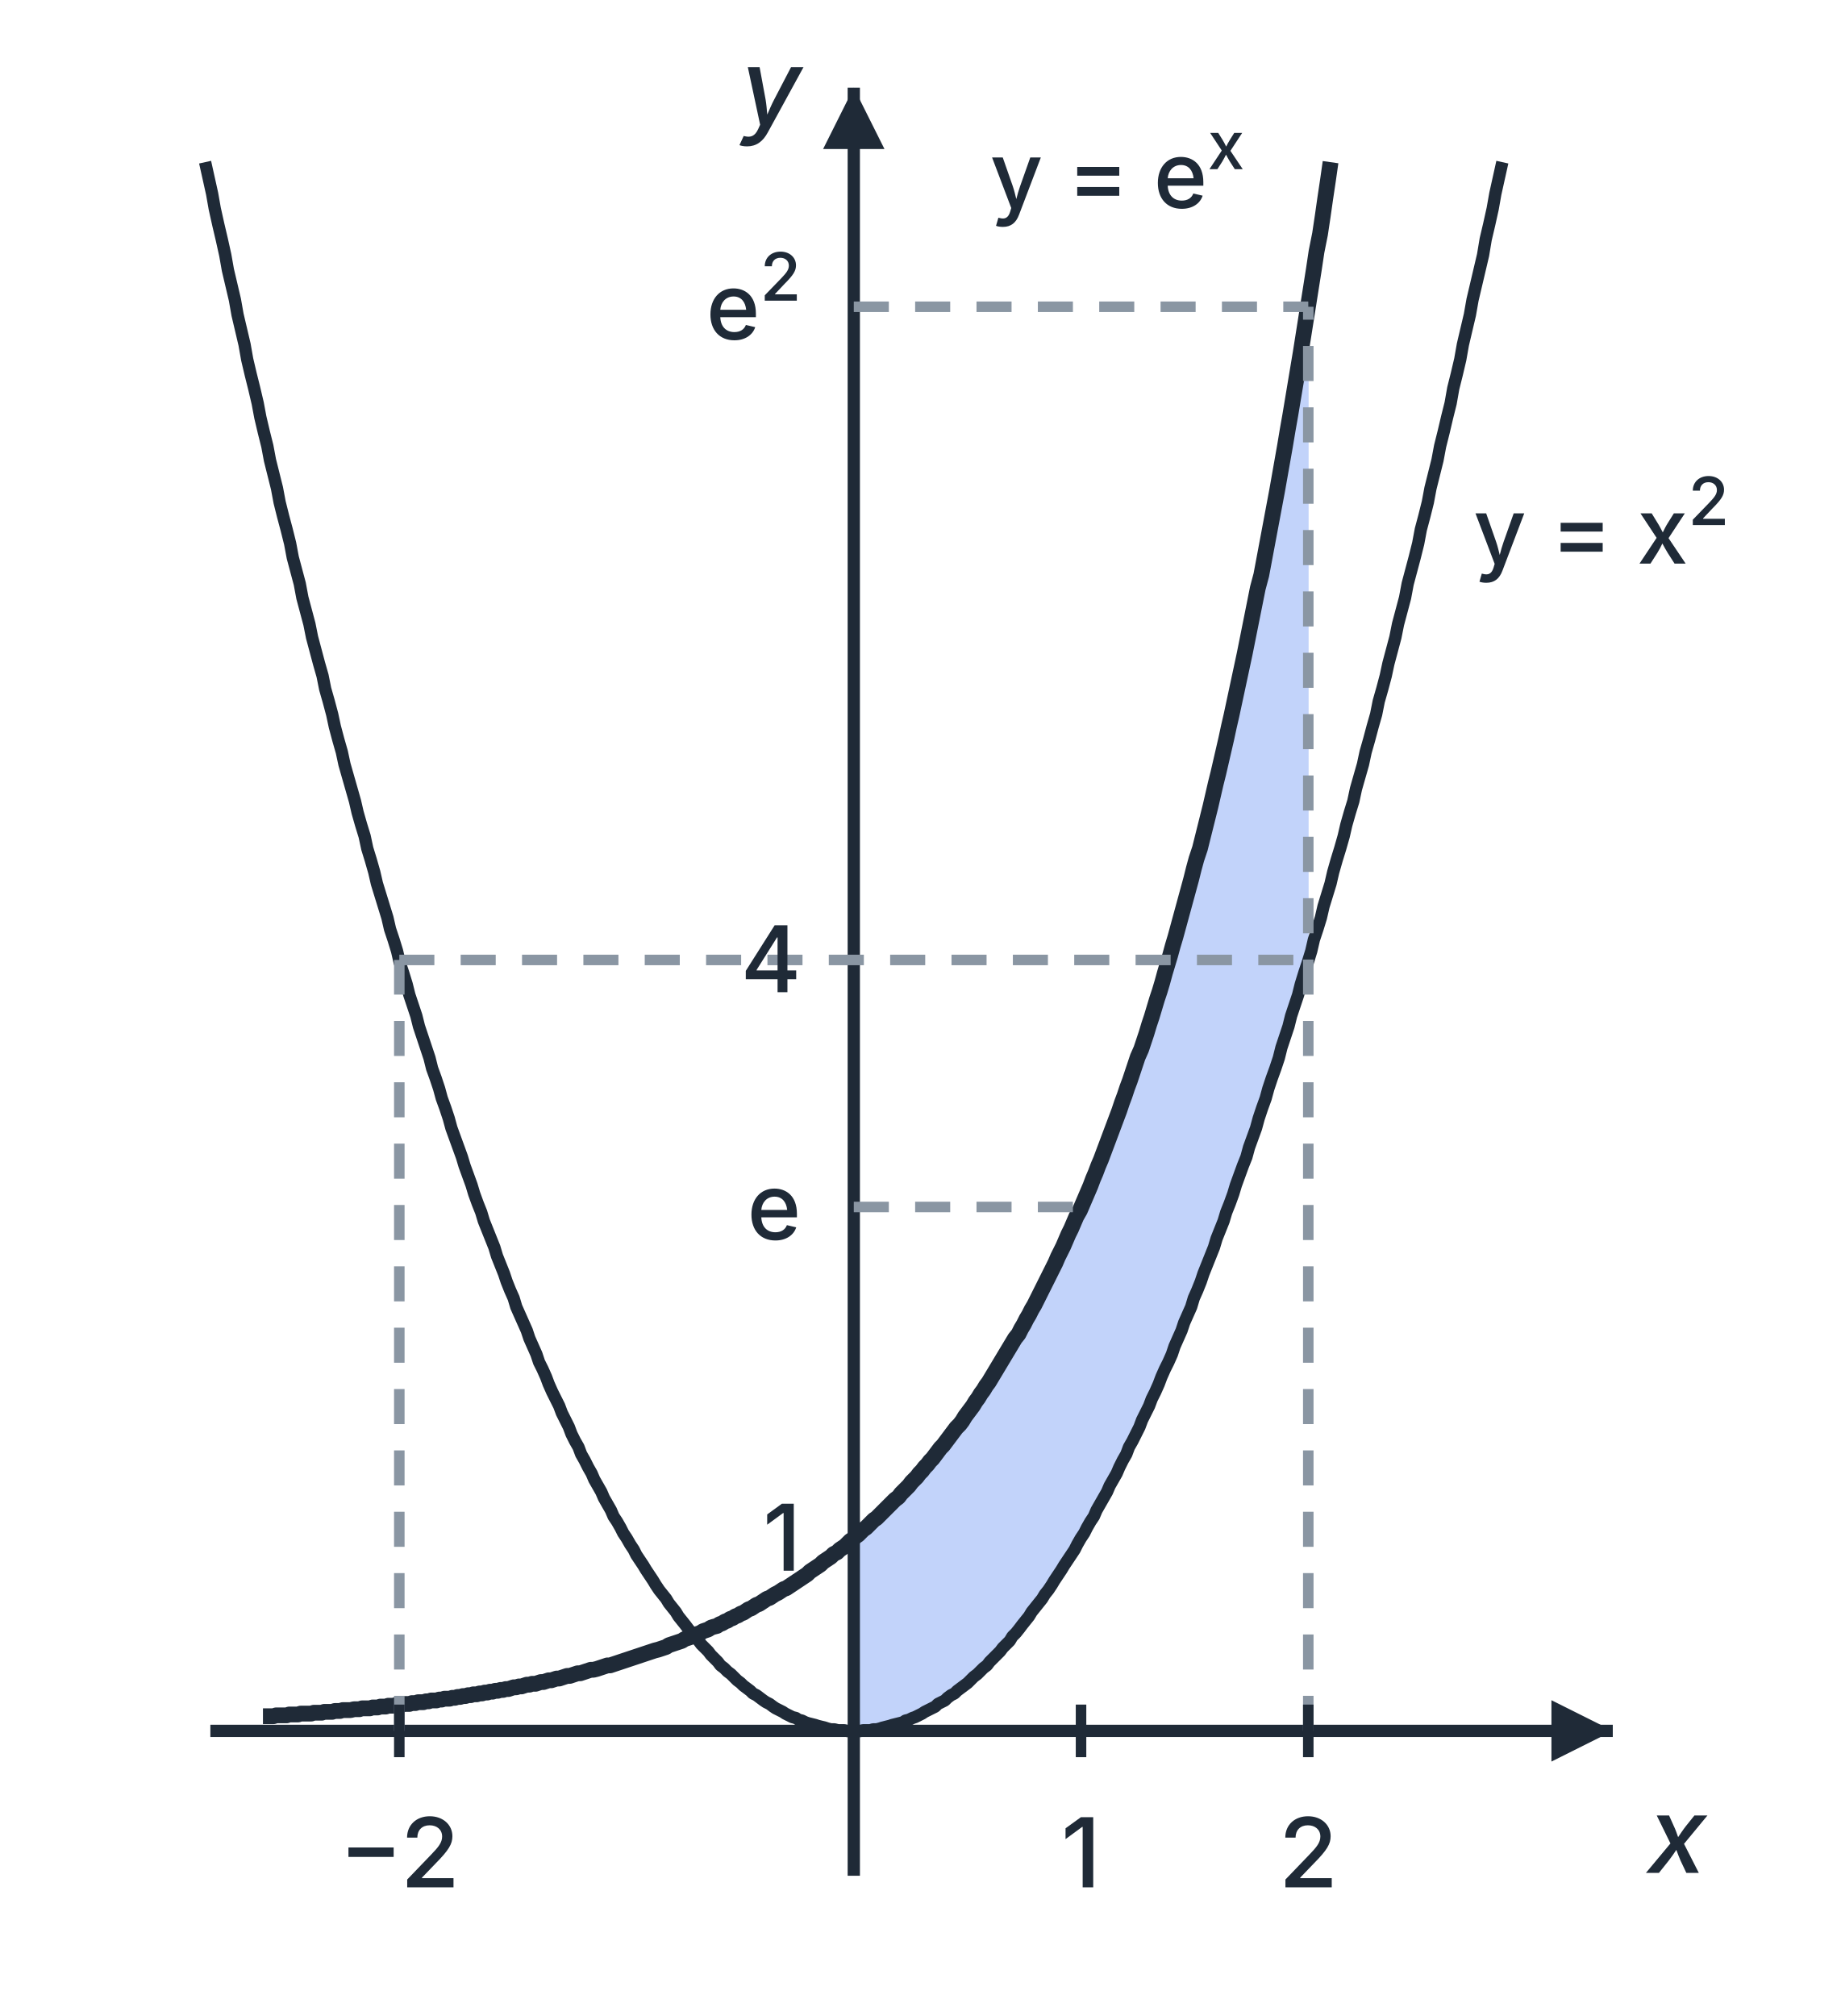
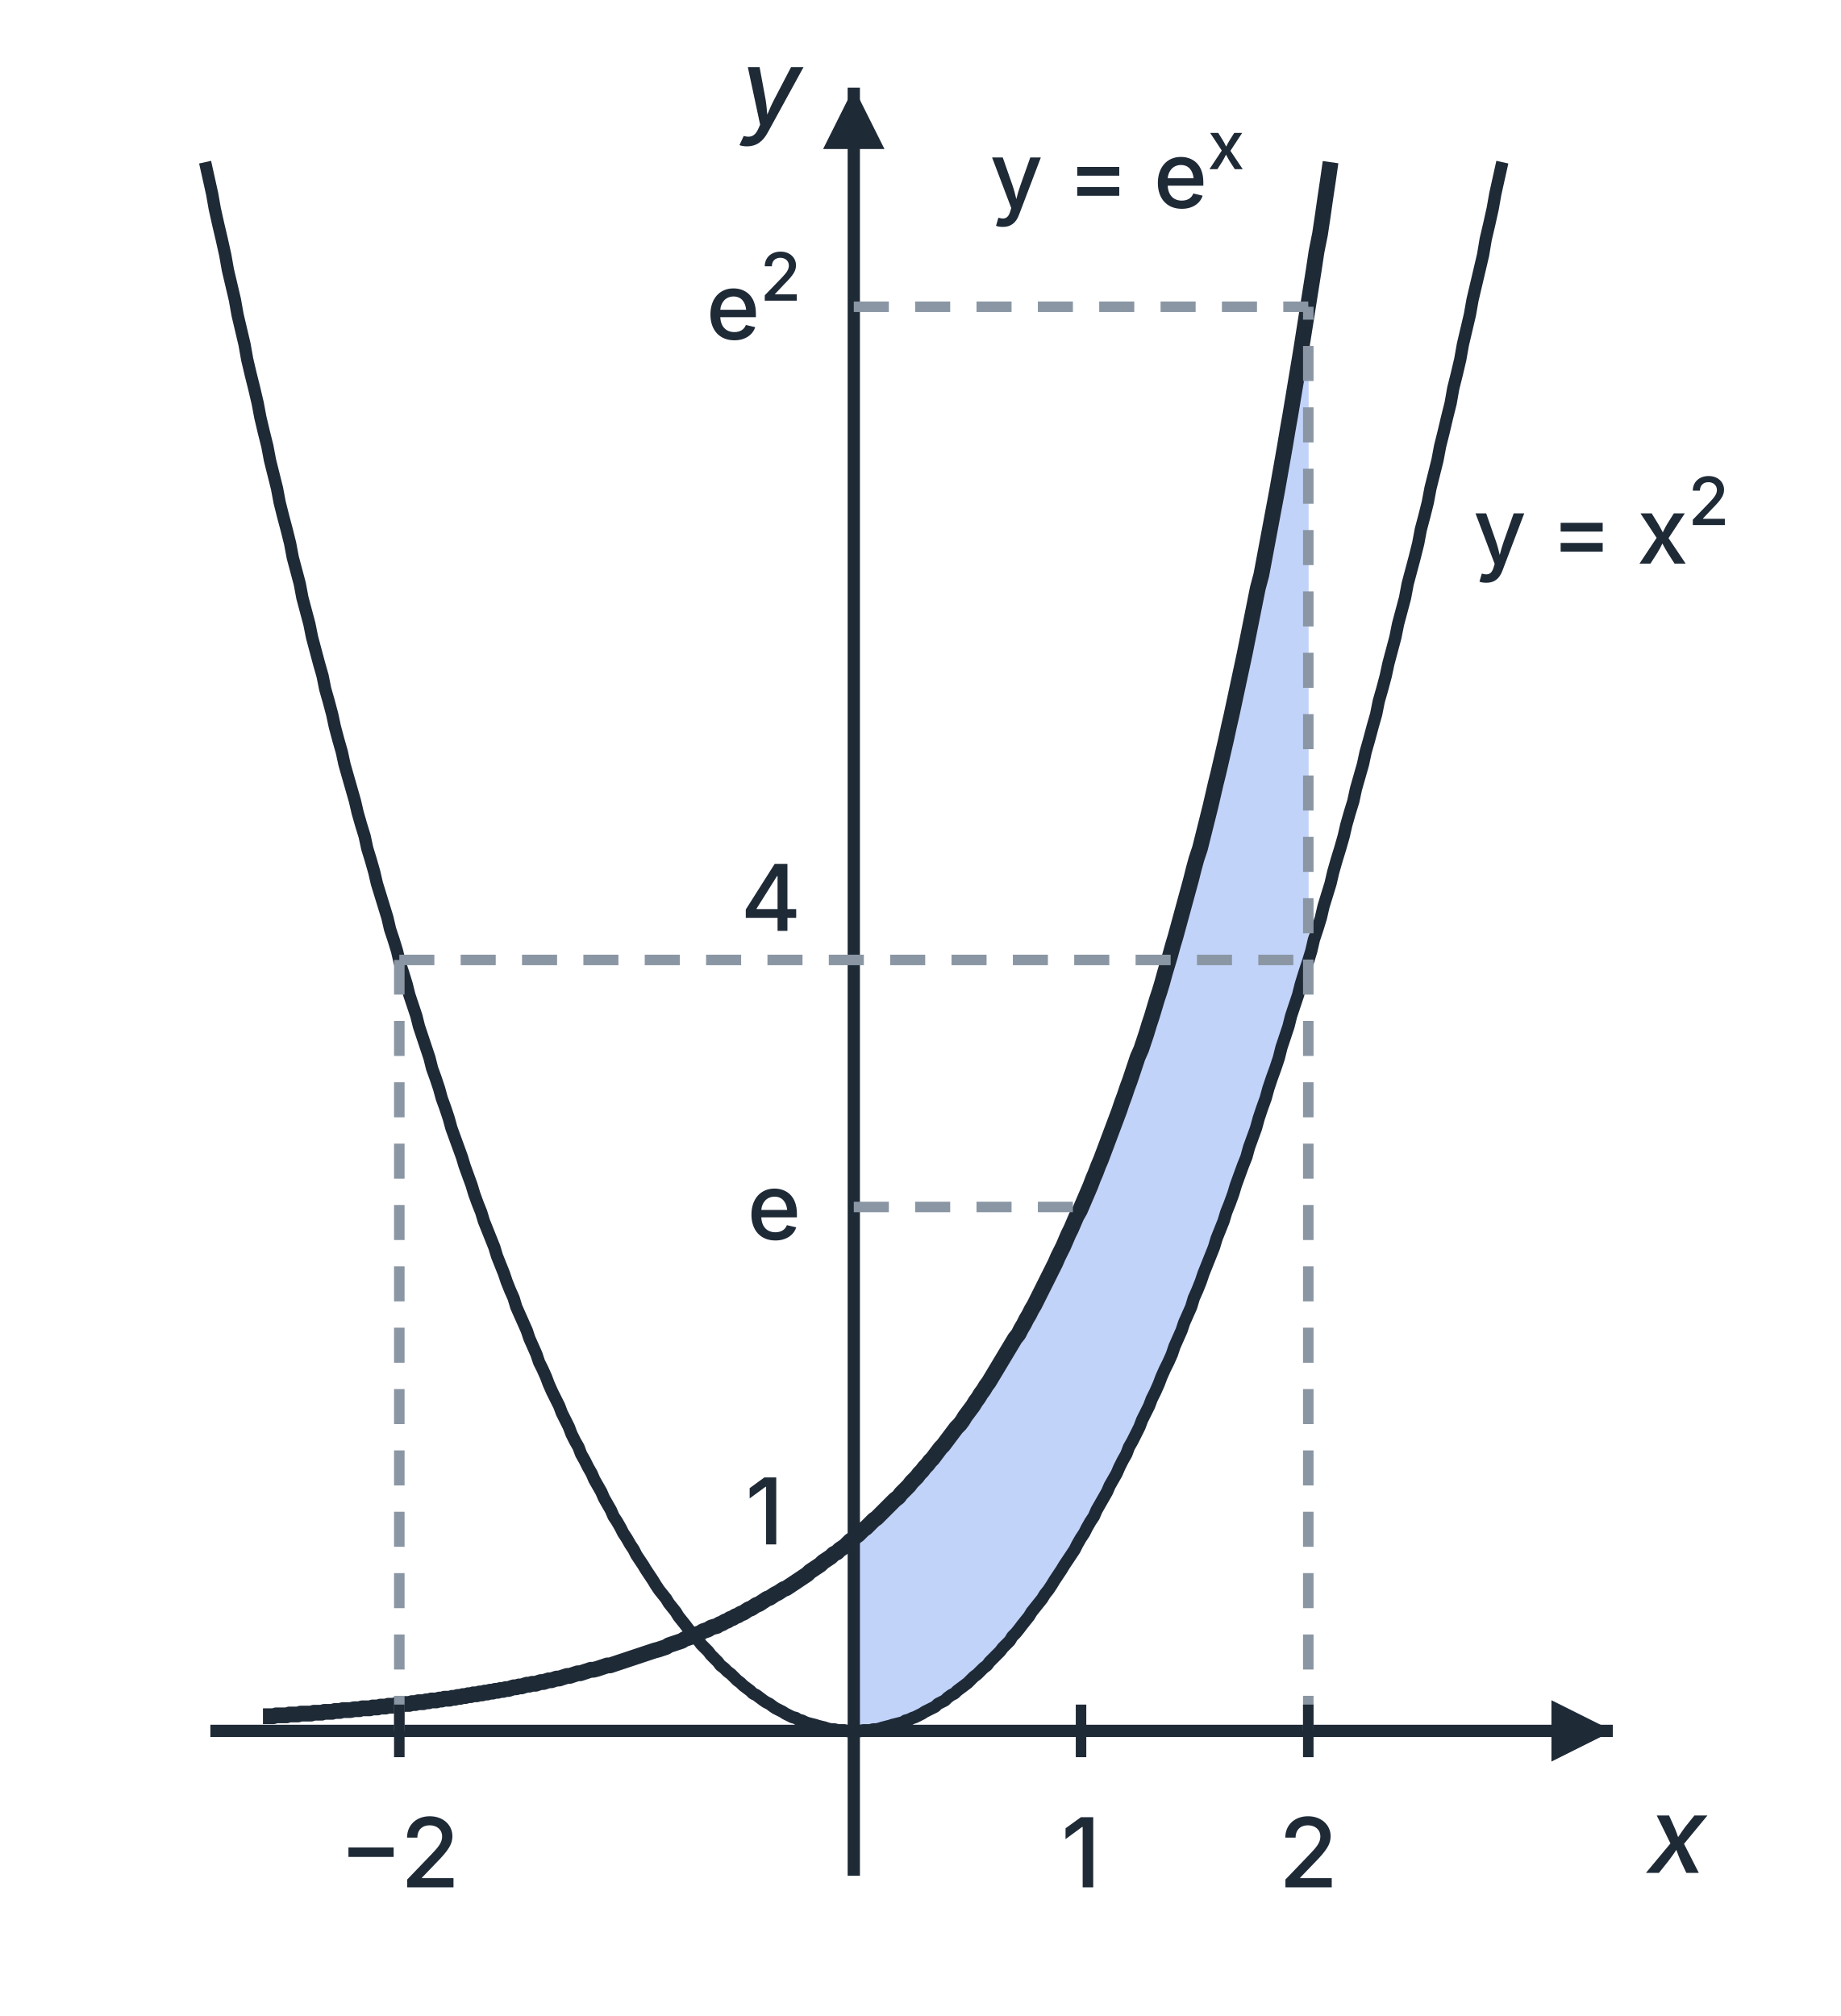
<svg xmlns="http://www.w3.org/2000/svg" viewBox="0 0 210 230" width="210" height="230" font-family="Inter, Arial, sans-serif">
  <polygon points="97.4,175.5 97.7,175.3 97.9,175.0 98.2,174.8 98.4,174.6 98.7,174.4 99.0,174.1 99.2,173.9 99.5,173.7 99.7,173.4 100.0,173.2 100.3,172.9 100.5,172.7 100.8,172.4 101.0,172.2 101.3,171.9 101.6,171.7 101.8,171.4 102.1,171.1 102.3,170.9 102.6,170.6 102.9,170.3 103.1,170.1 103.4,169.8 103.6,169.5 103.9,169.2 104.1,169.0 104.4,168.7 104.7,168.4 104.9,168.1 105.2,167.8 105.4,167.5 105.7,167.2 106.0,166.9 106.2,166.6 106.5,166.3 106.7,166.0 107.0,165.6 107.3,165.3 107.5,165.0 107.8,164.7 108.0,164.3 108.3,164.0 108.6,163.7 108.8,163.3 109.1,163.0 109.3,162.6 109.6,162.3 109.9,161.9 110.1,161.6 110.4,161.2 110.6,160.9 110.9,160.5 111.1,160.1 111.4,159.7 111.7,159.4 111.9,159.0 112.2,158.6 112.4,158.2 112.7,157.8 113.0,157.4 113.2,157.0 113.5,156.6 113.7,156.2 114.0,155.8 114.3,155.4 114.5,154.9 114.8,154.5 115.0,154.1 115.3,153.6 115.6,153.2 115.8,152.7 116.1,152.3 116.3,151.8 116.6,151.4 116.9,150.9 117.1,150.5 117.4,150.0 117.6,149.5 117.9,149.0 118.1,148.5 118.4,148.0 118.7,147.5 118.9,147.0 119.2,146.5 119.4,146.0 119.7,145.5 120.0,145.0 120.2,144.5 120.5,143.9 120.7,143.4 121.0,142.8 121.3,142.3 121.5,141.7 121.8,141.2 122.0,140.6 122.3,140.0 122.6,139.5 122.8,138.9 123.1,138.3 123.3,137.7 123.6,137.1 123.9,136.5 124.1,135.9 124.4,135.3 124.6,134.6 124.9,134.0 125.1,133.4 125.4,132.7 125.7,132.1 125.9,131.4 126.2,130.8 126.4,130.1 126.7,129.4 127.0,128.7 127.2,128.0 127.5,127.3 127.7,126.6 128.0,125.9 128.3,125.2 128.5,124.5 128.8,123.7 129.0,123.0 129.3,122.2 129.6,121.5 129.8,120.7 130.1,120.0 130.3,119.2 130.6,118.4 130.9,117.6 131.1,116.8 131.4,116.0 131.6,115.2 131.9,114.3 132.1,113.5 132.4,112.7 132.7,111.8 132.9,110.9 133.2,110.1 133.4,109.2 133.7,108.3 134.0,107.4 134.2,106.5 134.5,105.6 134.7,104.7 135.0,103.7 135.3,102.8 135.5,101.8 135.8,100.9 136.0,99.9 136.3,98.9 136.6,97.9 136.8,96.9 137.1,95.9 137.3,94.9 137.6,93.9 137.9,92.8 138.1,91.8 138.4,90.7 138.6,89.6 138.9,88.6 139.1,87.5 139.4,86.4 139.7,85.2 139.9,84.1 140.2,83.0 140.4,81.8 140.7,80.7 141.0,79.5 141.2,78.3 141.5,77.1 141.7,75.9 142.0,74.7 142.3,73.4 142.5,72.2 142.8,70.9 143.0,69.7 143.3,68.4 143.6,67.1 143.8,65.8 144.1,64.4 144.3,63.1 144.6,61.8 144.9,60.4 145.1,59.0 145.4,57.6 145.6,56.2 145.9,54.8 146.1,53.4 146.4,51.9 146.7,50.5 146.9,49.0 147.2,47.5 147.4,46.0 147.7,44.5 148.0,42.9 148.2,41.4 148.5,39.8 148.7,38.2 149.0,36.6 149.3,35.0 149.3,109.5 149.0,110.4 148.7,111.3 148.5,112.1 148.2,113.0 148.0,113.9 147.7,114.7 147.4,115.6 147.2,116.4 146.9,117.3 146.7,118.1 146.4,118.9 146.1,119.8 145.9,120.6 145.6,121.4 145.4,122.2 145.1,123.0 144.9,123.8 144.6,124.6 144.3,125.4 144.1,126.2 143.8,127.0 143.6,127.8 143.3,128.6 143.0,129.4 142.8,130.1 142.5,130.9 142.3,131.7 142.0,132.4 141.7,133.2 141.5,133.9 141.2,134.7 141.0,135.4 140.7,136.1 140.4,136.9 140.2,137.6 139.9,138.3 139.7,139.1 139.4,139.8 139.1,140.5 138.9,141.2 138.6,141.9 138.4,142.6 138.1,143.3 137.9,144.0 137.6,144.6 137.3,145.3 137.1,146.0 136.8,146.7 136.6,147.3 136.3,148.0 136.0,148.7 135.8,149.3 135.5,150.0 135.3,150.6 135.0,151.2 134.7,151.9 134.5,152.5 134.2,153.1 134.0,153.8 133.7,154.4 133.4,155.0 133.2,155.6 132.9,156.2 132.7,156.8 132.4,157.4 132.1,158.0 131.9,158.6 131.6,159.2 131.4,159.7 131.1,160.3 130.9,160.9 130.6,161.4 130.3,162.0 130.1,162.6 129.8,163.1 129.6,163.7 129.3,164.2 129.0,164.7 128.8,165.3 128.5,165.8 128.3,166.3 128.0,166.9 127.7,167.4 127.5,167.9 127.2,168.4 127.0,168.9 126.7,169.4 126.4,169.9 126.2,170.4 125.9,170.9 125.7,171.3 125.4,171.8 125.1,172.3 124.9,172.8 124.6,173.2 124.4,173.7 124.1,174.1 123.9,174.6 123.6,175.0 123.3,175.5 123.1,175.9 122.8,176.4 122.6,176.8 122.3,177.2 122.0,177.6 121.8,178.0 121.5,178.5 121.3,178.9 121.0,179.3 120.7,179.7 120.5,180.1 120.2,180.4 120.0,180.8 119.7,181.2 119.4,181.6 119.2,182.0 118.9,182.3 118.7,182.7 118.4,183.0 118.1,183.4 117.9,183.7 117.6,184.1 117.4,184.4 117.1,184.8 116.9,185.1 116.6,185.4 116.3,185.8 116.1,186.1 115.8,186.4 115.6,186.7 115.3,187.0 115.0,187.3 114.8,187.6 114.5,187.9 114.3,188.2 114.0,188.5 113.7,188.7 113.5,189.0 113.2,189.3 113.0,189.6 112.7,189.8 112.4,190.1 112.2,190.3 111.9,190.6 111.7,190.8 111.4,191.1 111.1,191.3 110.9,191.5 110.6,191.8 110.4,192.0 110.1,192.2 109.9,192.4 109.6,192.6 109.3,192.8 109.1,193.0 108.8,193.2 108.6,193.4 108.3,193.6 108.0,193.8 107.8,194.0 107.5,194.1 107.3,194.3 107.0,194.5 106.7,194.6 106.5,194.8 106.2,194.9 106.0,195.1 105.7,195.2 105.4,195.4 105.2,195.5 104.9,195.6 104.7,195.7 104.4,195.9 104.1,196.0 103.9,196.1 103.6,196.2 103.4,196.3 103.1,196.4 102.9,196.5 102.6,196.6 102.3,196.7 102.1,196.8 101.8,196.8 101.6,196.9 101.3,197.0 101.0,197.0 100.8,197.1 100.5,197.2 100.3,197.2 100.0,197.3 99.7,197.3 99.5,197.3 99.2,197.4 99.0,197.4 98.7,197.4 98.4,197.4 98.2,197.5 97.9,197.5 97.7,197.5 97.4,197.5" fill="#2563eb" fill-opacity="0.28" stroke="none" />
  <line x1="24.0" y1="197.472" x2="184.0" y2="197.472" stroke="#1f2a37" stroke-width="1.4" />
  <path d="M184.0,197.472 l-7,-3.5 v7 z" fill="#1f2a37" />
  <line x1="97.407" y1="214.0" x2="97.407" y2="10.0" stroke="#1f2a37" stroke-width="1.4" />
  <path d="M97.407,10.0 l-3.5,7 h7 z" fill="#1f2a37" />
  <text x="188.0" y="213.672" text-anchor="start" font-size="12" fill="#1f2a37" font-weight="500" font-style="italic">x</text>
  <text x="91.407" y="14.2" text-anchor="end" font-size="12" fill="#1f2a37" font-weight="500" font-style="italic">y</text>
  <polyline points="30.0,195.8 30.3,195.8 30.6,195.8 30.9,195.8 31.2,195.8 31.5,195.7 31.8,195.7 32.1,195.7 32.4,195.7 32.7,195.7 33.0,195.6 33.3,195.6 33.7,195.6 34.0,195.6 34.3,195.5 34.6,195.5 34.9,195.5 35.2,195.5 35.5,195.5 35.8,195.4 36.1,195.4 36.4,195.4 36.7,195.4 37.0,195.3 37.3,195.3 37.6,195.3 37.9,195.3 38.2,195.2 38.5,195.2 38.8,195.2 39.1,195.1 39.4,195.1 39.7,195.1 40.0,195.1 40.4,195.0 40.7,195.0 41.0,195.0 41.3,194.9 41.6,194.9 41.9,194.9 42.2,194.9 42.5,194.8 42.8,194.8 43.1,194.8 43.4,194.7 43.7,194.7 44.0,194.7 44.3,194.6 44.6,194.6 44.9,194.6 45.2,194.5 45.5,194.5 45.8,194.5 46.1,194.4 46.4,194.4 46.7,194.4 47.0,194.3 47.4,194.3 47.7,194.2 48.0,194.2 48.3,194.2 48.6,194.1 48.9,194.1 49.2,194.0 49.5,194.0 49.8,194.0 50.1,193.9 50.4,193.9 50.7,193.8 51.0,193.8 51.3,193.8 51.6,193.7 51.9,193.7 52.2,193.6 52.5,193.6 52.8,193.5 53.1,193.5 53.4,193.4 53.7,193.4 54.0,193.3 54.4,193.3 54.7,193.2 55.0,193.2 55.3,193.1 55.6,193.1 55.9,193.0 56.2,193.0 56.5,192.9 56.8,192.9 57.1,192.8 57.4,192.8 57.7,192.7 58.0,192.7 58.3,192.6 58.6,192.5 58.9,192.5 59.2,192.4 59.5,192.4 59.8,192.3 60.1,192.2 60.4,192.2 60.7,192.1 61.1,192.1 61.4,192.0 61.7,191.9 62.0,191.9 62.3,191.8 62.6,191.7 62.9,191.7 63.2,191.6 63.5,191.5 63.8,191.5 64.1,191.4 64.4,191.3 64.7,191.2 65.0,191.2 65.3,191.1 65.6,191.0 65.9,190.9 66.2,190.9 66.5,190.8 66.8,190.7 67.1,190.6 67.4,190.5 67.7,190.5 68.1,190.4 68.4,190.3 68.7,190.2 69.0,190.1 69.3,190.0 69.6,190.0 69.9,189.9 70.2,189.8 70.5,189.7 70.8,189.6 71.1,189.5 71.4,189.4 71.7,189.3 72.0,189.2 72.3,189.1 72.6,189.0 72.9,188.9 73.2,188.8 73.5,188.7 73.8,188.6 74.1,188.5 74.4,188.4 74.7,188.3 75.1,188.2 75.4,188.1 75.7,188.0 76.0,187.9 76.3,187.7 76.6,187.6 76.9,187.5 77.2,187.4 77.5,187.3 77.8,187.2 78.1,187.0 78.4,186.9 78.7,186.8 79.0,186.7 79.3,186.5 79.6,186.4 79.9,186.3 80.2,186.1 80.5,186.0 80.8,185.9 81.1,185.7 81.4,185.6 81.8,185.5 82.1,185.3 82.4,185.2 82.7,185.0 83.0,184.9 83.3,184.7 83.6,184.6 83.9,184.4 84.2,184.3 84.5,184.1 84.8,184.0 85.1,183.8 85.4,183.6 85.7,183.5 86.0,183.3 86.3,183.1 86.6,183.0 86.9,182.8 87.2,182.6 87.5,182.4 87.8,182.3 88.1,182.1 88.4,181.9 88.8,181.7 89.1,181.5 89.4,181.3 89.7,181.2 90.0,181.0 90.3,180.8 90.6,180.6 90.9,180.4 91.2,180.2 91.5,180.0 91.8,179.8 92.1,179.6 92.4,179.3 92.7,179.1 93.0,178.9 93.3,178.7 93.6,178.5 93.9,178.2 94.2,178.0 94.5,177.8 94.8,177.6 95.1,177.3 95.5,177.1 95.8,176.8 96.1,176.6 96.4,176.4 96.7,176.1 97.0,175.8 97.3,175.6 97.6,175.3 97.9,175.1 98.2,174.8 98.5,174.5 98.8,174.3 99.1,174.0 99.4,173.7 99.7,173.4 100.0,173.2 100.3,172.9 100.6,172.6 100.9,172.3 101.2,172.0 101.5,171.7 101.8,171.4 102.1,171.1 102.5,170.8 102.8,170.4 103.1,170.1 103.4,169.8 103.7,169.5 104.0,169.1 104.3,168.8 104.6,168.5 104.9,168.1 105.2,167.8 105.5,167.4 105.8,167.1 106.1,166.7 106.4,166.4 106.7,166.0 107.0,165.6 107.3,165.2 107.6,164.9 107.9,164.5 108.2,164.1 108.5,163.7 108.8,163.3 109.1,162.9 109.5,162.5 109.8,162.1 110.1,161.6 110.4,161.2 110.7,160.8 111.0,160.4 111.3,159.9 111.6,159.5 111.9,159.0 112.2,158.6 112.5,158.1 112.8,157.7 113.1,157.2 113.4,156.7 113.7,156.2 114.0,155.7 114.3,155.2 114.6,154.7 114.9,154.2 115.2,153.7 115.5,153.2 115.8,152.7 116.2,152.2 116.5,151.6 116.8,151.1 117.1,150.5 117.4,150.0 117.7,149.4 118.0,148.9 118.3,148.3 118.6,147.7 118.9,147.1 119.2,146.5 119.5,145.9 119.8,145.3 120.1,144.7 120.4,144.1 120.7,143.4 121.0,142.8 121.3,142.2 121.6,141.5 121.9,140.8 122.2,140.2 122.5,139.5 122.8,138.8 123.2,138.1 123.5,137.4 123.8,136.7 124.1,136.0 124.4,135.3 124.7,134.5 125.0,133.8 125.3,133.0 125.6,132.3 125.9,131.5 126.2,130.7 126.5,129.9 126.8,129.1 127.1,128.3 127.4,127.5 127.7,126.7 128.0,125.8 128.3,125.0 128.6,124.1 128.9,123.3 129.2,122.4 129.5,121.5 129.8,120.6 130.2,119.7 130.5,118.8 130.8,117.9 131.1,116.9 131.4,116.0 131.7,115.0 132.0,114.0 132.3,113.1 132.6,112.1 132.9,111.0 133.2,110.0 133.5,109.0 133.8,107.9 134.1,106.9 134.4,105.8 134.7,104.7 135.0,103.6 135.3,102.5 135.6,101.4 135.9,100.3 136.2,99.1 136.5,98.0 136.9,96.8 137.2,95.6 137.5,94.4 137.8,93.2 138.1,92.0 138.4,90.7 138.7,89.4 139.0,88.2 139.3,86.9 139.6,85.6 139.9,84.3 140.2,82.9 140.5,81.6 140.8,80.2 141.1,78.8 141.4,77.4 141.7,76.0 142.0,74.6 142.3,73.1 142.6,71.6 142.9,70.1 143.2,68.6 143.5,67.1 143.9,65.6 144.2,64.0 144.5,62.4 144.8,60.8 145.1,59.2 145.4,57.6 145.7,56.0 146.0,54.3 146.3,52.6 146.6,50.9 146.9,49.1 147.2,47.4 147.5,45.6 147.8,43.8 148.1,42.0 148.4,40.2 148.7,38.3 149.0,36.4 149.3,34.5 149.6,32.6 149.9,30.7 150.2,28.7 150.6,26.7 150.9,24.7 151.2,22.6 151.5,20.6 151.8,18.5" fill="none" stroke="#1f2a37" stroke-width="1.8" stroke-linejoin="round" />
  <polyline points="23.4,18.5 23.8,20.3 24.2,22.1 24.5,23.8 24.9,25.6 25.3,27.3 25.7,29.1 26.0,30.8 26.4,32.5 26.8,34.2 27.1,35.9 27.5,37.6 27.9,39.3 28.2,41.0 28.6,42.7 29.0,44.3 29.4,46.0 29.7,47.6 30.1,49.3 30.5,50.9 30.8,52.5 31.2,54.1 31.6,55.7 31.9,57.3 32.3,58.9 32.7,60.4 33.1,62.0 33.4,63.6 33.8,65.1 34.2,66.6 34.5,68.2 34.9,69.7 35.3,71.2 35.6,72.7 36.0,74.2 36.4,75.7 36.8,77.1 37.1,78.6 37.5,80.0 37.9,81.5 38.2,82.9 38.6,84.4 39.0,85.8 39.3,87.2 39.7,88.6 40.1,90.0 40.5,91.4 40.8,92.7 41.2,94.1 41.6,95.4 41.9,96.8 42.3,98.1 42.7,99.5 43.0,100.8 43.4,102.1 43.8,103.4 44.2,104.7 44.5,106.0 44.9,107.2 45.3,108.5 45.6,109.8 46.0,111.0 46.4,112.3 46.7,113.5 47.1,114.7 47.5,115.9 47.8,117.1 48.2,118.3 48.6,119.5 49.0,120.7 49.3,121.9 49.7,123.0 50.1,124.2 50.4,125.3 50.8,126.4 51.2,127.6 51.5,128.7 51.9,129.8 52.3,130.9 52.7,132.0 53.0,133.0 53.4,134.1 53.8,135.2 54.1,136.2 54.5,137.3 54.9,138.3 55.2,139.3 55.6,140.3 56.0,141.3 56.4,142.3 56.7,143.3 57.1,144.3 57.5,145.3 57.8,146.2 58.2,147.2 58.6,148.1 58.9,149.1 59.3,150.0 59.7,150.9 60.1,151.8 60.4,152.7 60.8,153.6 61.2,154.5 61.5,155.4 61.9,156.2 62.3,157.1 62.6,157.9 63.0,158.8 63.4,159.6 63.8,160.4 64.1,161.2 64.5,162.0 64.9,162.8 65.2,163.6 65.6,164.4 66.0,165.1 66.3,165.9 66.7,166.6 67.1,167.4 67.5,168.1 67.8,168.8 68.2,169.5 68.6,170.2 68.9,170.9 69.3,171.6 69.7,172.3 70.0,173.0 70.4,173.6 70.8,174.3 71.1,174.9 71.5,175.5 71.9,176.2 72.3,176.8 72.6,177.4 73.0,178.0 73.4,178.6 73.7,179.1 74.1,179.7 74.5,180.3 74.8,180.8 75.2,181.4 75.6,181.9 76.0,182.4 76.3,182.9 76.7,183.4 77.1,183.9 77.4,184.4 77.8,184.9 78.2,185.4 78.5,185.8 78.9,186.3 79.3,186.7 79.7,187.2 80.0,187.6 80.4,188.0 80.8,188.4 81.1,188.8 81.5,189.2 81.9,189.6 82.2,190.0 82.6,190.3 83.0,190.7 83.4,191.0 83.7,191.3 84.1,191.7 84.5,192.0 84.8,192.3 85.2,192.6 85.6,192.9 85.9,193.2 86.3,193.4 86.7,193.7 87.1,194.0 87.4,194.2 87.8,194.4 88.2,194.7 88.5,194.9 88.9,195.1 89.3,195.3 89.6,195.5 90.0,195.7 90.4,195.9 90.8,196.0 91.1,196.2 91.5,196.3 91.9,196.5 92.2,196.6 92.6,196.7 93.0,196.8 93.3,196.9 93.7,197.0 94.1,197.1 94.4,197.2 94.8,197.3 95.2,197.3 95.6,197.4 95.9,197.4 96.3,197.4 96.7,197.5 97.0,197.5 97.4,197.5 97.8,197.5 98.1,197.5 98.5,197.4 98.9,197.4 99.3,197.4 99.6,197.3 100.0,197.3 100.4,197.2 100.7,197.1 101.1,197.0 101.5,196.9 101.8,196.8 102.2,196.7 102.6,196.6 103.0,196.5 103.3,196.3 103.7,196.2 104.1,196.0 104.4,195.9 104.8,195.7 105.2,195.5 105.5,195.3 105.9,195.1 106.3,194.9 106.7,194.7 107.0,194.4 107.4,194.2 107.8,194.0 108.1,193.7 108.5,193.4 108.9,193.2 109.2,192.9 109.6,192.6 110.0,192.3 110.4,192.0 110.7,191.7 111.1,191.3 111.5,191.0 111.8,190.7 112.2,190.3 112.6,190.0 112.9,189.6 113.3,189.2 113.7,188.8 114.1,188.4 114.4,188.0 114.8,187.6 115.2,187.2 115.5,186.7 115.9,186.3 116.3,185.8 116.6,185.4 117.0,184.9 117.4,184.4 117.7,183.9 118.1,183.4 118.5,182.9 118.9,182.4 119.2,181.9 119.6,181.4 120.0,180.8 120.3,180.3 120.7,179.7 121.1,179.1 121.4,178.6 121.8,178.0 122.2,177.4 122.6,176.8 122.9,176.2 123.3,175.5 123.7,174.9 124.0,174.3 124.4,173.6 124.8,173.0 125.1,172.3 125.5,171.6 125.9,170.9 126.3,170.2 126.6,169.5 127.0,168.8 127.4,168.1 127.7,167.4 128.1,166.6 128.5,165.9 128.8,165.1 129.2,164.4 129.6,163.6 130.0,162.8 130.3,162.0 130.7,161.2 131.1,160.4 131.4,159.6 131.8,158.8 132.2,157.9 132.5,157.1 132.9,156.2 133.3,155.4 133.7,154.5 134.0,153.6 134.4,152.7 134.8,151.8 135.1,150.9 135.5,150.0 135.9,149.1 136.2,148.1 136.6,147.2 137.0,146.2 137.3,145.3 137.7,144.3 138.1,143.3 138.5,142.3 138.8,141.3 139.2,140.3 139.6,139.3 139.9,138.3 140.3,137.3 140.7,136.2 141.0,135.2 141.4,134.1 141.8,133.0 142.2,132.0 142.5,130.9 142.9,129.8 143.3,128.7 143.6,127.6 144.0,126.4 144.4,125.3 144.7,124.2 145.1,123.0 145.5,121.9 145.9,120.7 146.2,119.5 146.6,118.3 147.0,117.1 147.3,115.9 147.7,114.7 148.1,113.5 148.4,112.3 148.8,111.0 149.2,109.8 149.6,108.5 149.9,107.2 150.3,106.0 150.7,104.7 151.0,103.4 151.4,102.1 151.8,100.8 152.1,99.5 152.5,98.1 152.9,96.8 153.3,95.4 153.6,94.1 154.0,92.7 154.4,91.4 154.7,90.0 155.1,88.6 155.5,87.2 155.8,85.8 156.2,84.4 156.6,82.9 157.0,81.5 157.3,80.0 157.7,78.6 158.1,77.1 158.4,75.7 158.8,74.2 159.2,72.7 159.5,71.2 159.9,69.7 160.3,68.2 160.6,66.6 161.0,65.1 161.4,63.6 161.8,62.0 162.1,60.4 162.5,58.9 162.9,57.3 163.2,55.7 163.6,54.1 164.0,52.5 164.3,50.9 164.7,49.3 165.1,47.6 165.5,46.0 165.8,44.3 166.2,42.7 166.6,41.0 166.9,39.3 167.3,37.6 167.7,35.9 168.0,34.2 168.4,32.5 168.8,30.8 169.2,29.1 169.5,27.3 169.9,25.6 170.3,23.8 170.6,22.1 171.0,20.3 171.4,18.5" fill="none" stroke="#1f2a37" stroke-width="1.4" stroke-linejoin="round" />
  <line x1="149.259" y1="197.472" x2="149.259" y2="34.998" stroke="#8a96a3" stroke-width="1.2" stroke-dasharray="4 3" />
  <line x1="45.556" y1="197.472" x2="45.556" y2="109.518" stroke="#8a96a3" stroke-width="1.2" stroke-dasharray="4 3" />
  <line x1="97.407" y1="34.998" x2="149.259" y2="34.998" stroke="#8a96a3" stroke-width="1.2" stroke-dasharray="4 3" />
  <line x1="45.556" y1="109.518" x2="149.259" y2="109.518" stroke="#8a96a3" stroke-width="1.2" stroke-dasharray="4 3" />
  <line x1="45.556" y1="194.472" x2="45.556" y2="200.472" stroke="#1f2a37" stroke-width="1.2" />
+   <line x1="149.259" y1="194.472" x2="149.259" y2="200.472" stroke="#1f2a37" stroke-width="1.2" />
+   <line x1="123.333" y1="194.472" x2="123.333" y2="200.472" stroke="#1f2a37" stroke-width="1.2" />
+   <line x1="97.407" y1="137.701" x2="123.333" y2="137.701" stroke="#8a96a3" stroke-width="1.2" stroke-dasharray="4 3" />
  <text x="45.556" y="215.322" text-anchor="middle" font-size="11" fill="#1f2a37" font-weight="500">−2</text>
-   <line x1="149.259" y1="194.472" x2="149.259" y2="200.472" stroke="#1f2a37" stroke-width="1.2" />
  <text x="149.259" y="215.322" text-anchor="middle" font-size="11" fill="#1f2a37" font-weight="500">2</text>
-   <line x1="123.333" y1="194.472" x2="123.333" y2="200.472" stroke="#1f2a37" stroke-width="1.2" />
  <text x="123.333" y="215.322" text-anchor="middle" font-size="11" fill="#1f2a37" font-weight="500">1</text>
  <text x="91.4" y="38.7" text-anchor="end" font-size="10.5" fill="#1f2a37" font-weight="500">e<tspan dy="-4.4" font-size="7.6">2</tspan>
  </text>
-   <text x="91.4" y="113.2" text-anchor="end" font-size="10.5" fill="#1f2a37" font-weight="500">4</text>
-   <line x1="97.407" y1="137.701" x2="123.333" y2="137.701" stroke="#8a96a3" stroke-width="1.2" stroke-dasharray="4 3" />
+   <text x="91.4" y="106.2" text-anchor="end" font-size="10.5" fill="#1f2a37" font-weight="500">4</text>
  <text x="91.4" y="141.4" text-anchor="end" font-size="10.5" fill="#1f2a37" font-weight="500">e</text>
-   <text x="91.4" y="179.2" text-anchor="end" font-size="10.5" fill="#1f2a37" font-weight="500">1</text>
+   <text x="89.4" y="176.2" text-anchor="end" font-size="10.5" fill="#1f2a37" font-weight="500">1</text>
  <text x="142.0" y="23.7" text-anchor="end" font-size="10.5" fill="#1f2a37" font-weight="500">y = e<tspan dy="-4.4" font-size="7.6">x</tspan>
  </text>
  <text x="168.1" y="64.3" text-anchor="start" font-size="10.5" fill="#1f2a37" font-weight="500">y = x<tspan dy="-4.4" font-size="7.6">2</tspan>
  </text>
</svg>
